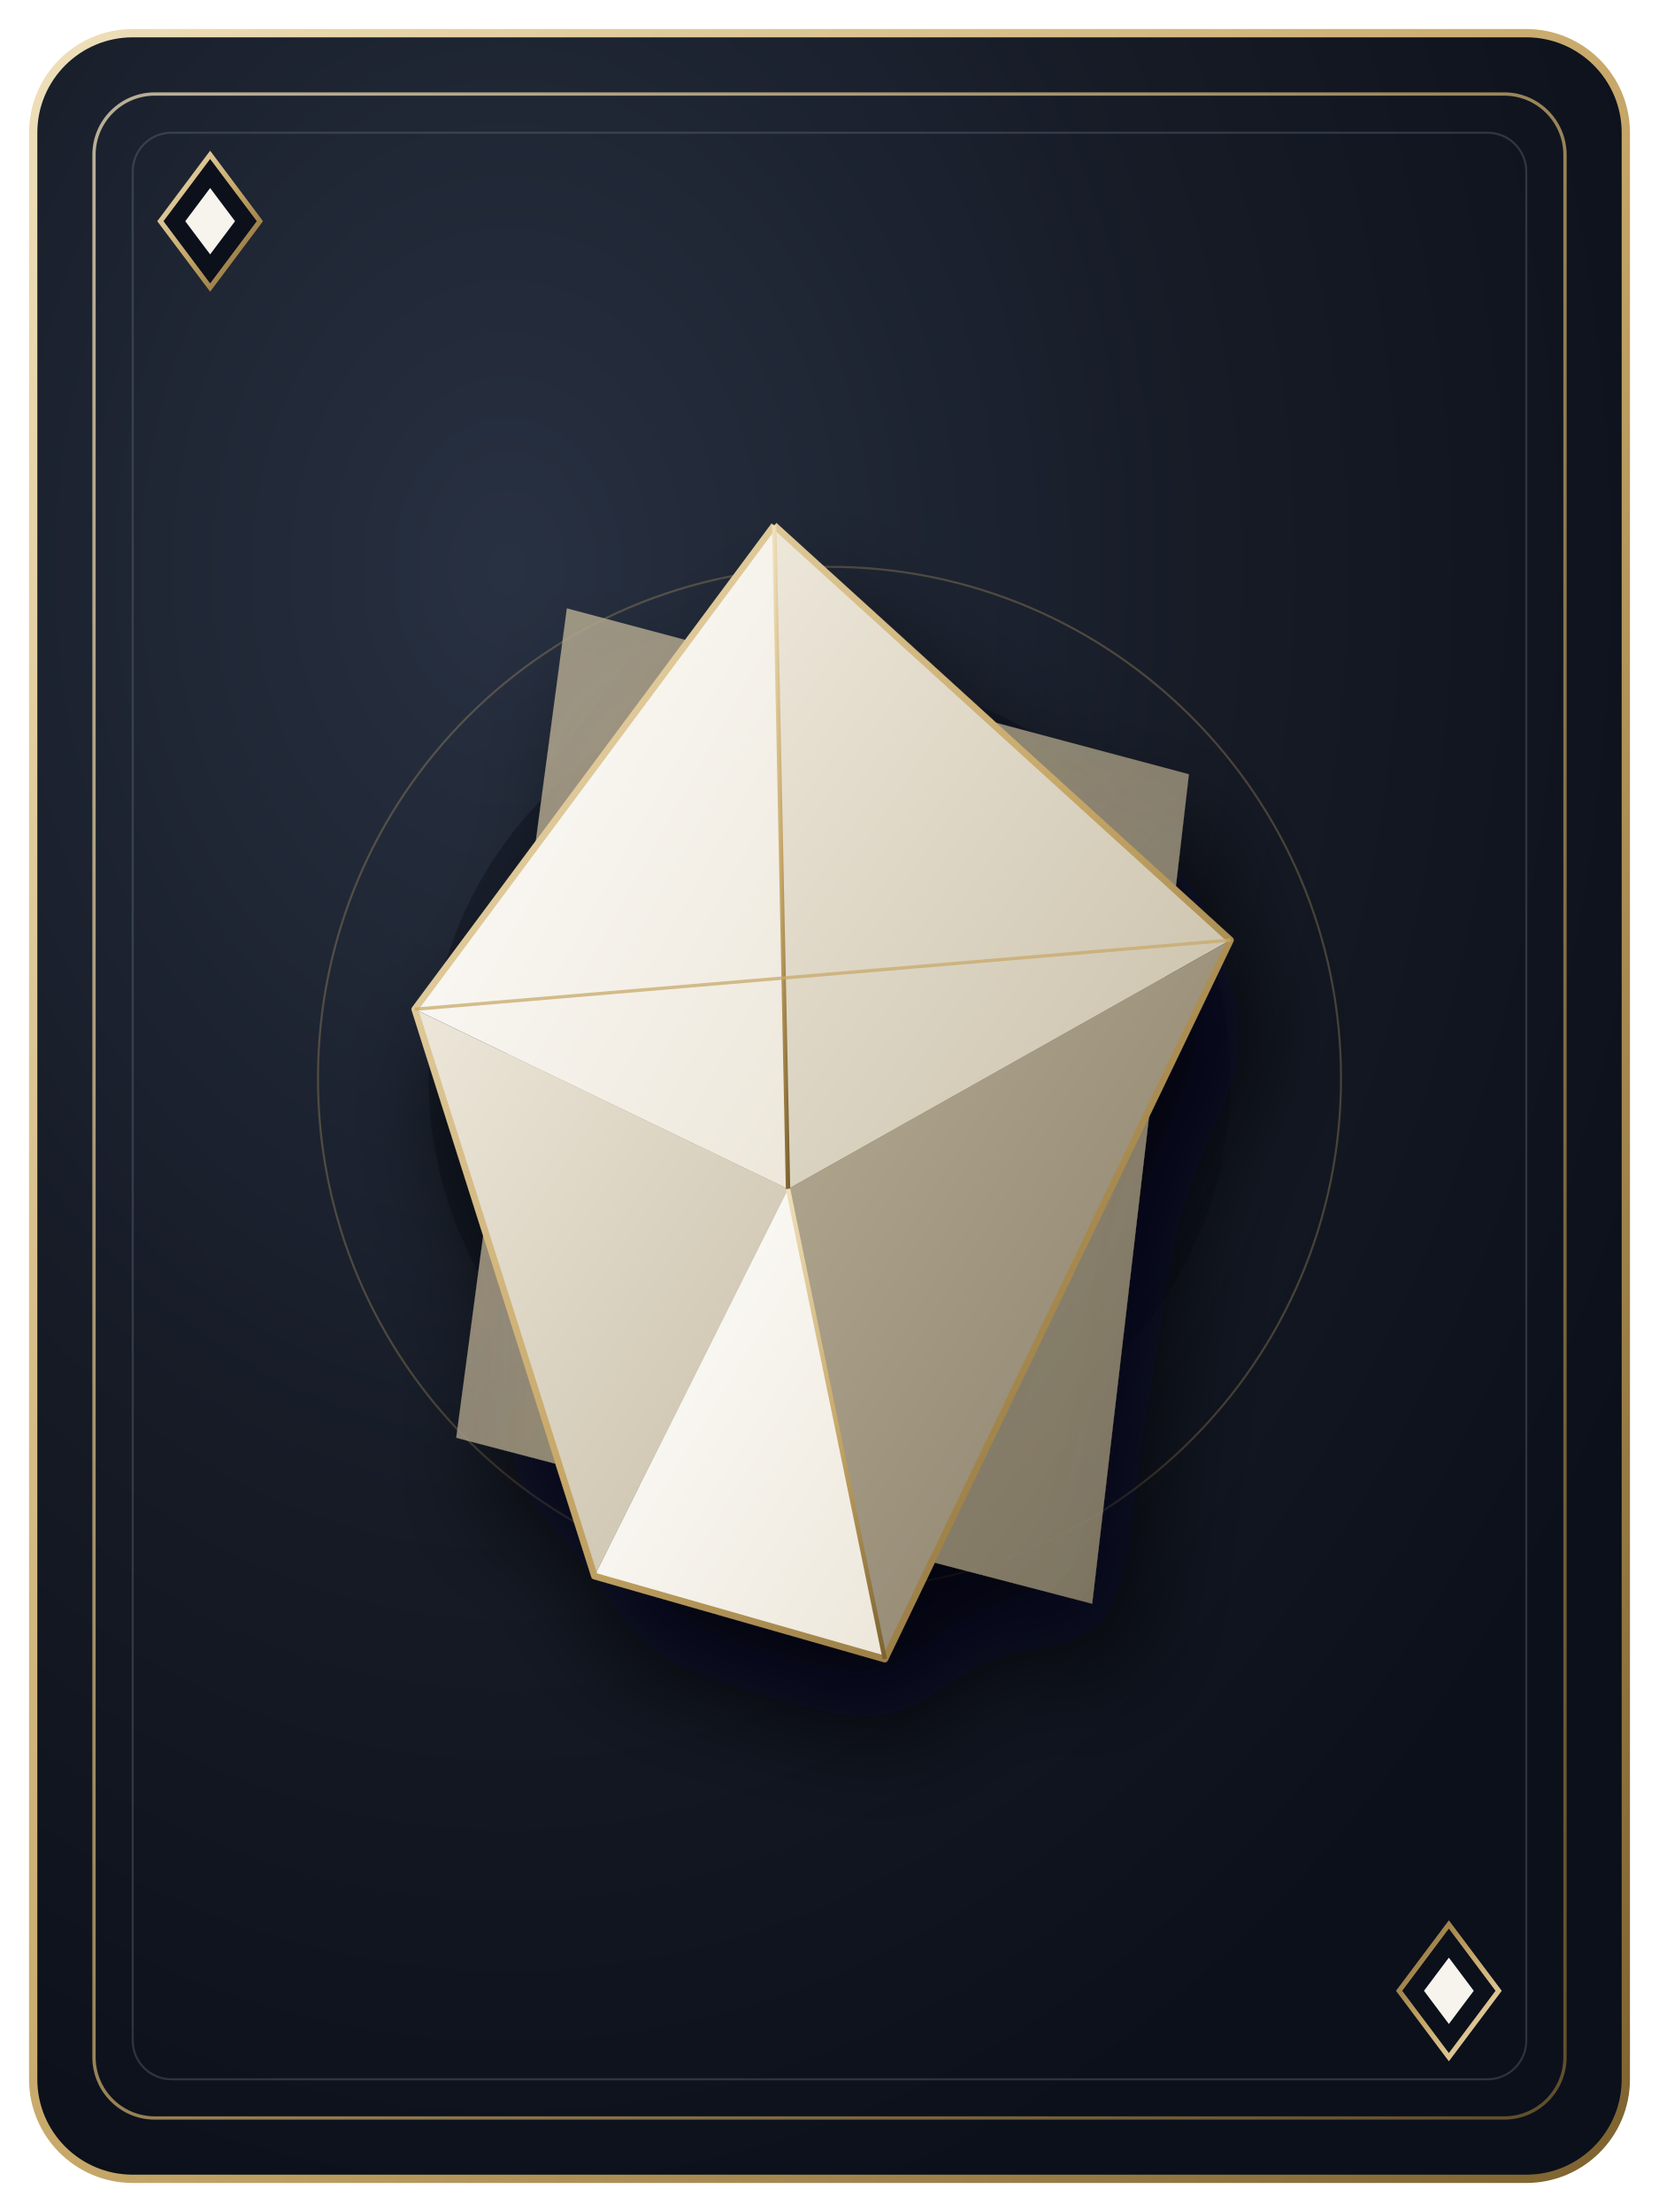
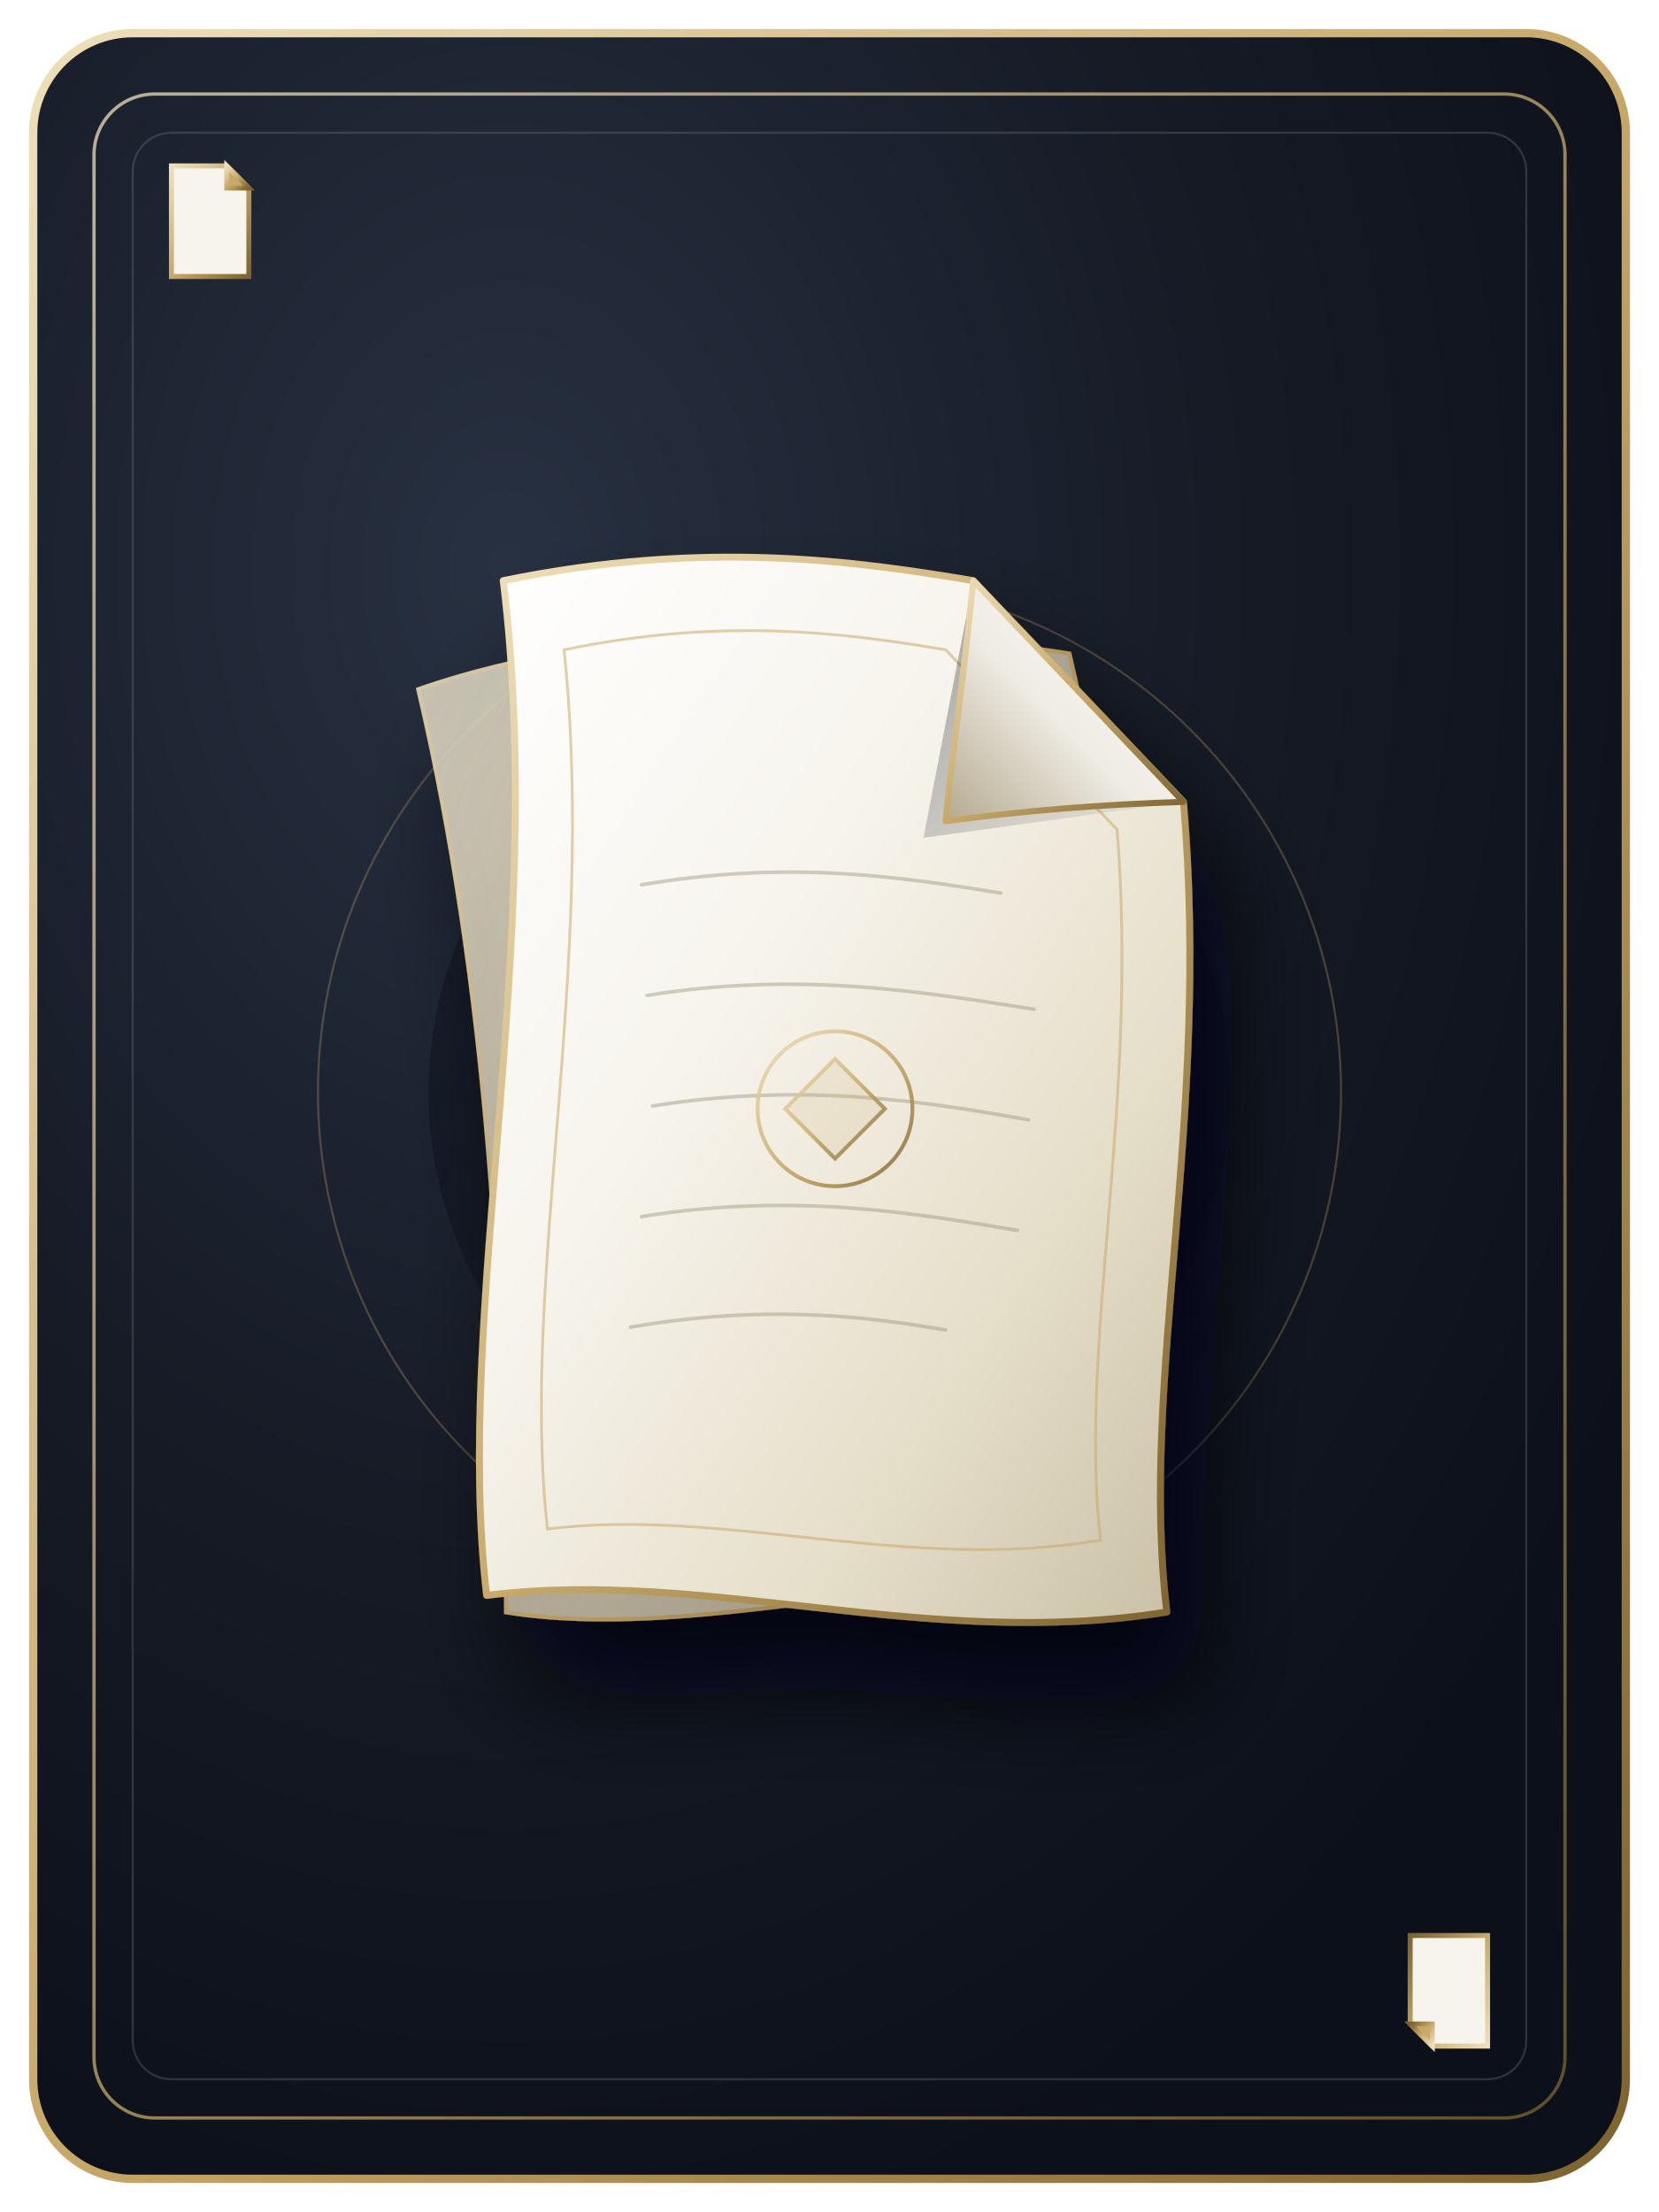
<svg xmlns="http://www.w3.org/2000/svg" viewBox="0 0 600 800" width="100%" height="100%">
  <defs>
    <radialGradient id="studio-vignette" cx="30%" cy="25%" r="80%">
      <stop offset="0%" stop-color="#283142" />
      <stop offset="55%" stop-color="#161B26" />
      <stop offset="100%" stop-color="#0B101B" />
    </radialGradient>
    <linearGradient id="gold-frame" x1="0%" y1="0%" x2="100%" y2="100%">
      <stop offset="0%" stop-color="#EFE0BB" />
      <stop offset="50%" stop-color="#C8A96A" />
      <stop offset="100%" stop-color="#7D622F" />
    </linearGradient>
-     <linearGradient id="paper-highlight" x1="0%" y1="0%" x2="100%" y2="100%">
+     <linearGradient id="paper-sheet-main" x1="0%" y1="0%" x2="100%" y2="100%">
      <stop offset="0%" stop-color="#FFFFFF" />
-       <stop offset="100%" stop-color="#EDE7DA" />
+       <stop offset="38%" stop-color="#F7F4ED" />
+       <stop offset="72%" stop-color="#E5DEC9" />
+       <stop offset="100%" stop-color="#C9BFA6" />
    </linearGradient>
-     <linearGradient id="paper-warm-mid" x1="0%" y1="0%" x2="100%" y2="100%">
-       <stop offset="0%" stop-color="#EDE7DA" />
-       <stop offset="100%" stop-color="#C8BFA8" />
+     <linearGradient id="paper-sheet-back" x1="0%" y1="0%" x2="100%" y2="100%">
+       <stop offset="0%" stop-color="#DFD7C4" />
+       <stop offset="100%" stop-color="#9E947C" />
    </linearGradient>
-     <linearGradient id="paper-deep-fold" x1="0%" y1="0%" x2="100%" y2="100%">
-       <stop offset="0%" stop-color="#B5AA92" />
-       <stop offset="100%" stop-color="#877D68" />
+     <linearGradient id="paper-corner-flap" x1="0%" y1="100%" x2="100%" y2="0%">
+       <stop offset="0%" stop-color="#B5AA90" />
+       <stop offset="45%" stop-color="#EFECE4" />
+       <stop offset="100%" stop-color="#FFFFFF" />
    </linearGradient>
-     <filter id="paper-shadow" x="-20%" y="-20%" width="140%" height="150%">
-       <feDropShadow dx="12" dy="28" stdDeviation="20" flood-color="#04060B" flood-opacity="0.85" />
+     <linearGradient id="flap-cast-shadow" x1="0%" y1="0%" x2="100%" y2="100%">
+       <stop offset="0%" stop-color="#0B101B" stop-opacity="0.38" />
+       <stop offset="100%" stop-color="#0B101B" stop-opacity="0" />
+     </linearGradient>
+     <filter id="sheet-elevation" x="-25%" y="-20%" width="150%" height="150%">
+       <feDropShadow dx="14" dy="28" stdDeviation="18" flood-color="#04060B" flood-opacity="0.82" />
    </filter>
  </defs>
  <rect x="12" y="12" width="576" height="776" rx="36" fill="url(#studio-vignette)" stroke="url(#gold-frame)" stroke-width="3" />
  <rect x="34" y="34" width="532" height="732" rx="22" fill="none" stroke="url(#gold-frame)" stroke-width="1.2" opacity="0.75" />
  <rect x="48" y="48" width="504" height="704" rx="14" fill="none" stroke="#7A8494" stroke-width="0.75" opacity="0.3" />
  <g transform="translate(76, 80)" stroke="url(#gold-frame)" stroke-width="1.8" fill="#0B101B">
-     <polygon points="0,-24 18,0 0,24 -18,0" />
-     <polygon points="0,-12 9,0 0,12 -9,0" fill="#F7F4ED" stroke="none" />
+     <path d="M -14,-20 L 6,-20 L 14,-12 L 14,20 L -14,20 Z" fill="#F7F4ED" />
+     <path d="M 6,-20 L 6,-12 L 14,-12 Z" fill="#C8A96A" />
  </g>
  <g transform="translate(524, 720) rotate(180)" stroke="url(#gold-frame)" stroke-width="1.8" fill="#0B101B">
-     <polygon points="0,-24 18,0 0,24 -18,0" />
-     <polygon points="0,-12 9,0 0,12 -9,0" fill="#F7F4ED" stroke="none" />
+     <path d="M -14,-20 L 6,-20 L 14,-12 L 14,20 L -14,20 Z" fill="#F7F4ED" />
+     <path d="M 6,-20 L 6,-12 L 14,-12 Z" fill="#C8A96A" />
  </g>
-   <circle cx="300" cy="390" r="185" fill="none" stroke="#C8A96A" stroke-width="0.75" opacity="0.3" />
-   <circle cx="300" cy="390" r="145" fill="#0B101B" opacity="0.45" />
-   <g filter="url(#paper-shadow)" transform="translate(300, 395)">
-     <polygon points="-95,-175 130,-115 95,185 -135,125" fill="url(#paper-deep-fold)" opacity="0.85" />
-     <polygon points="-20,-205 -150,-30 -15,35" fill="url(#paper-highlight)" />
-     <polygon points="-20,-205 145,-55 -15,35" fill="url(#paper-warm-mid)" />
-     <polygon points="-150,-30 -15,35 -85,175" fill="url(#paper-warm-mid)" />
-     <polygon points="145,-55 -15,35 20,205" fill="url(#paper-deep-fold)" />
-     <polygon points="-15,35 -85,175 20,205" fill="url(#paper-highlight)" />
-     <g fill="none" stroke="url(#gold-frame)" stroke-width="2.4" stroke-linejoin="round">
-       <polyline points="-20,-205 -150,-30 -85,175 20,205 145,-55 -20,-205" />
-       <line x1="-20" y1="-205" x2="-15" y2="35" stroke-width="1.6" />
-       <line x1="-150" y1="-30" x2="145" y2="-55" stroke-width="1.2" opacity="0.75" />
-       <line x1="-15" y1="35" x2="20" y2="205" stroke-width="1.6" />
+   <circle cx="300" cy="395" r="185" fill="none" stroke="#C8A96A" stroke-width="0.75" opacity="0.3" />
+   <circle cx="300" cy="395" r="145" fill="#0B101B" opacity="0.45" />
+   <g filter="url(#sheet-elevation)" transform="translate(300, 395)">
+     <path d="M -115,-175              C -40,-190 55,-175 120,-155              C 130,-50 110,75 95,180              C 20,165 -65,180 -130,160              C -115,50 -105,-65 -115,-175 Z" transform="rotate(-8) translate(-12, 10)" fill="url(#paper-sheet-back)" stroke="url(#gold-frame)" stroke-width="1.5" opacity="0.88" />
+     <path d="M -118,-185              C -45,-200 10,-192 52,-185              L 128,-105              C 138,10 112,105 122,188              C 35,202 -45,172 -124,182              C -136,80 -102,-55 -118,-185 Z" fill="url(#paper-sheet-main)" stroke="url(#gold-frame)" stroke-width="2.5" stroke-linejoin="round" />
+     <path d="M -96,-160              C -38,-172 6,-166 42,-160              L 104,-95              C 112,5 90,90 98,162              C 28,174 -38,150 -102,158              C -112,68 -84,-45 -96,-160 Z" fill="none" stroke="#C8A96A" stroke-width="1" opacity="0.55" />
+     <g fill="none" stroke="#9E947C" stroke-width="1.3" stroke-linecap="round" opacity="0.45">
+       <path d="M -68,-75 C -15,-84 25,-78 62,-72" />
+       <path d="M -66,-35 C -10,-44 35,-36 74,-30" />
+       <path d="M -64,5 C -8,-4 38,4 72,10" />
+       <path d="M -68,45 C -12,36 32,44 68,50" />
+       <path d="M -72,85 C -20,76 18,82 42,86" />
    </g>
+     <g transform="translate(2, 6)" stroke="url(#gold-frame)" fill="none" opacity="0.85">
+       <circle r="28" stroke-width="1.4" />
+       <polygon points="0,-18 18,0 0,18 -18,0" stroke-width="1.4" fill="#C8A96A" fill-opacity="0.18" />
+     </g>
+     <polygon points="52,-185 34,-92 128,-105" fill="url(#flap-cast-shadow)" />
+     <path d="M 52,-185              C 48,-145 44,-120 42,-98              C 72,-102 98,-104 128,-105 Z" fill="url(#paper-corner-flap)" stroke="url(#gold-frame)" stroke-width="2.2" stroke-linejoin="round" />
  </g>
</svg>
